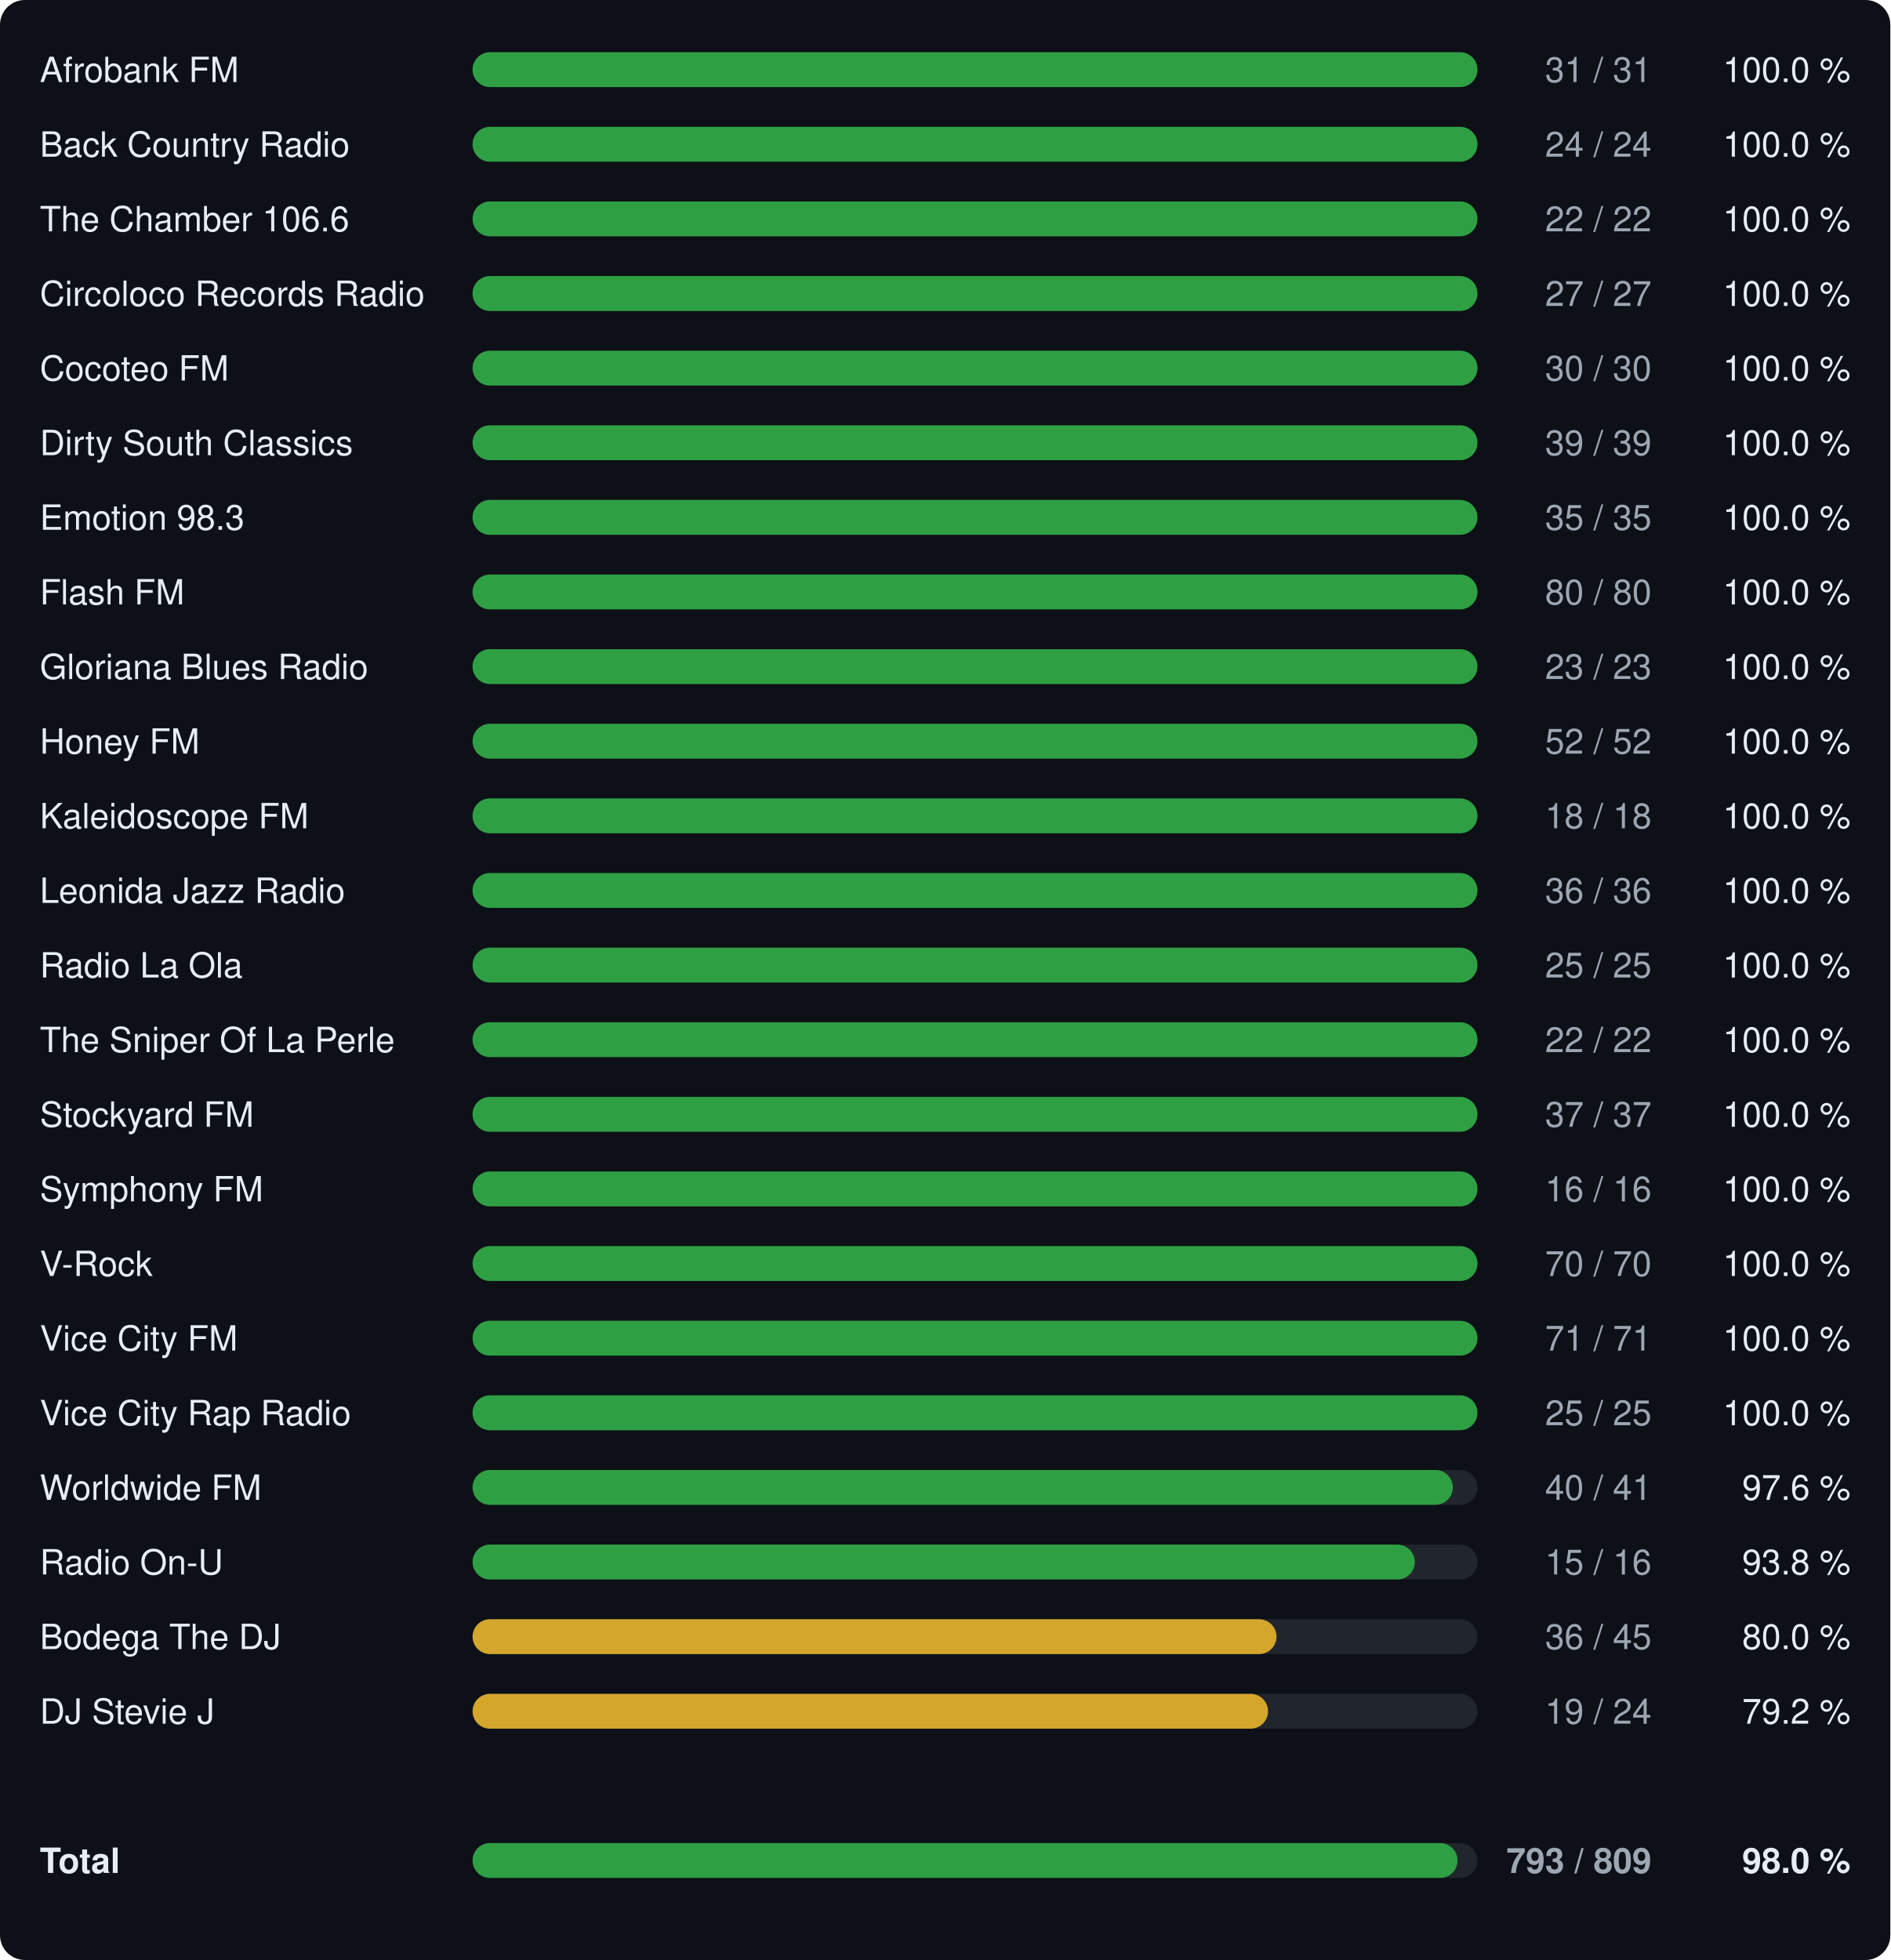
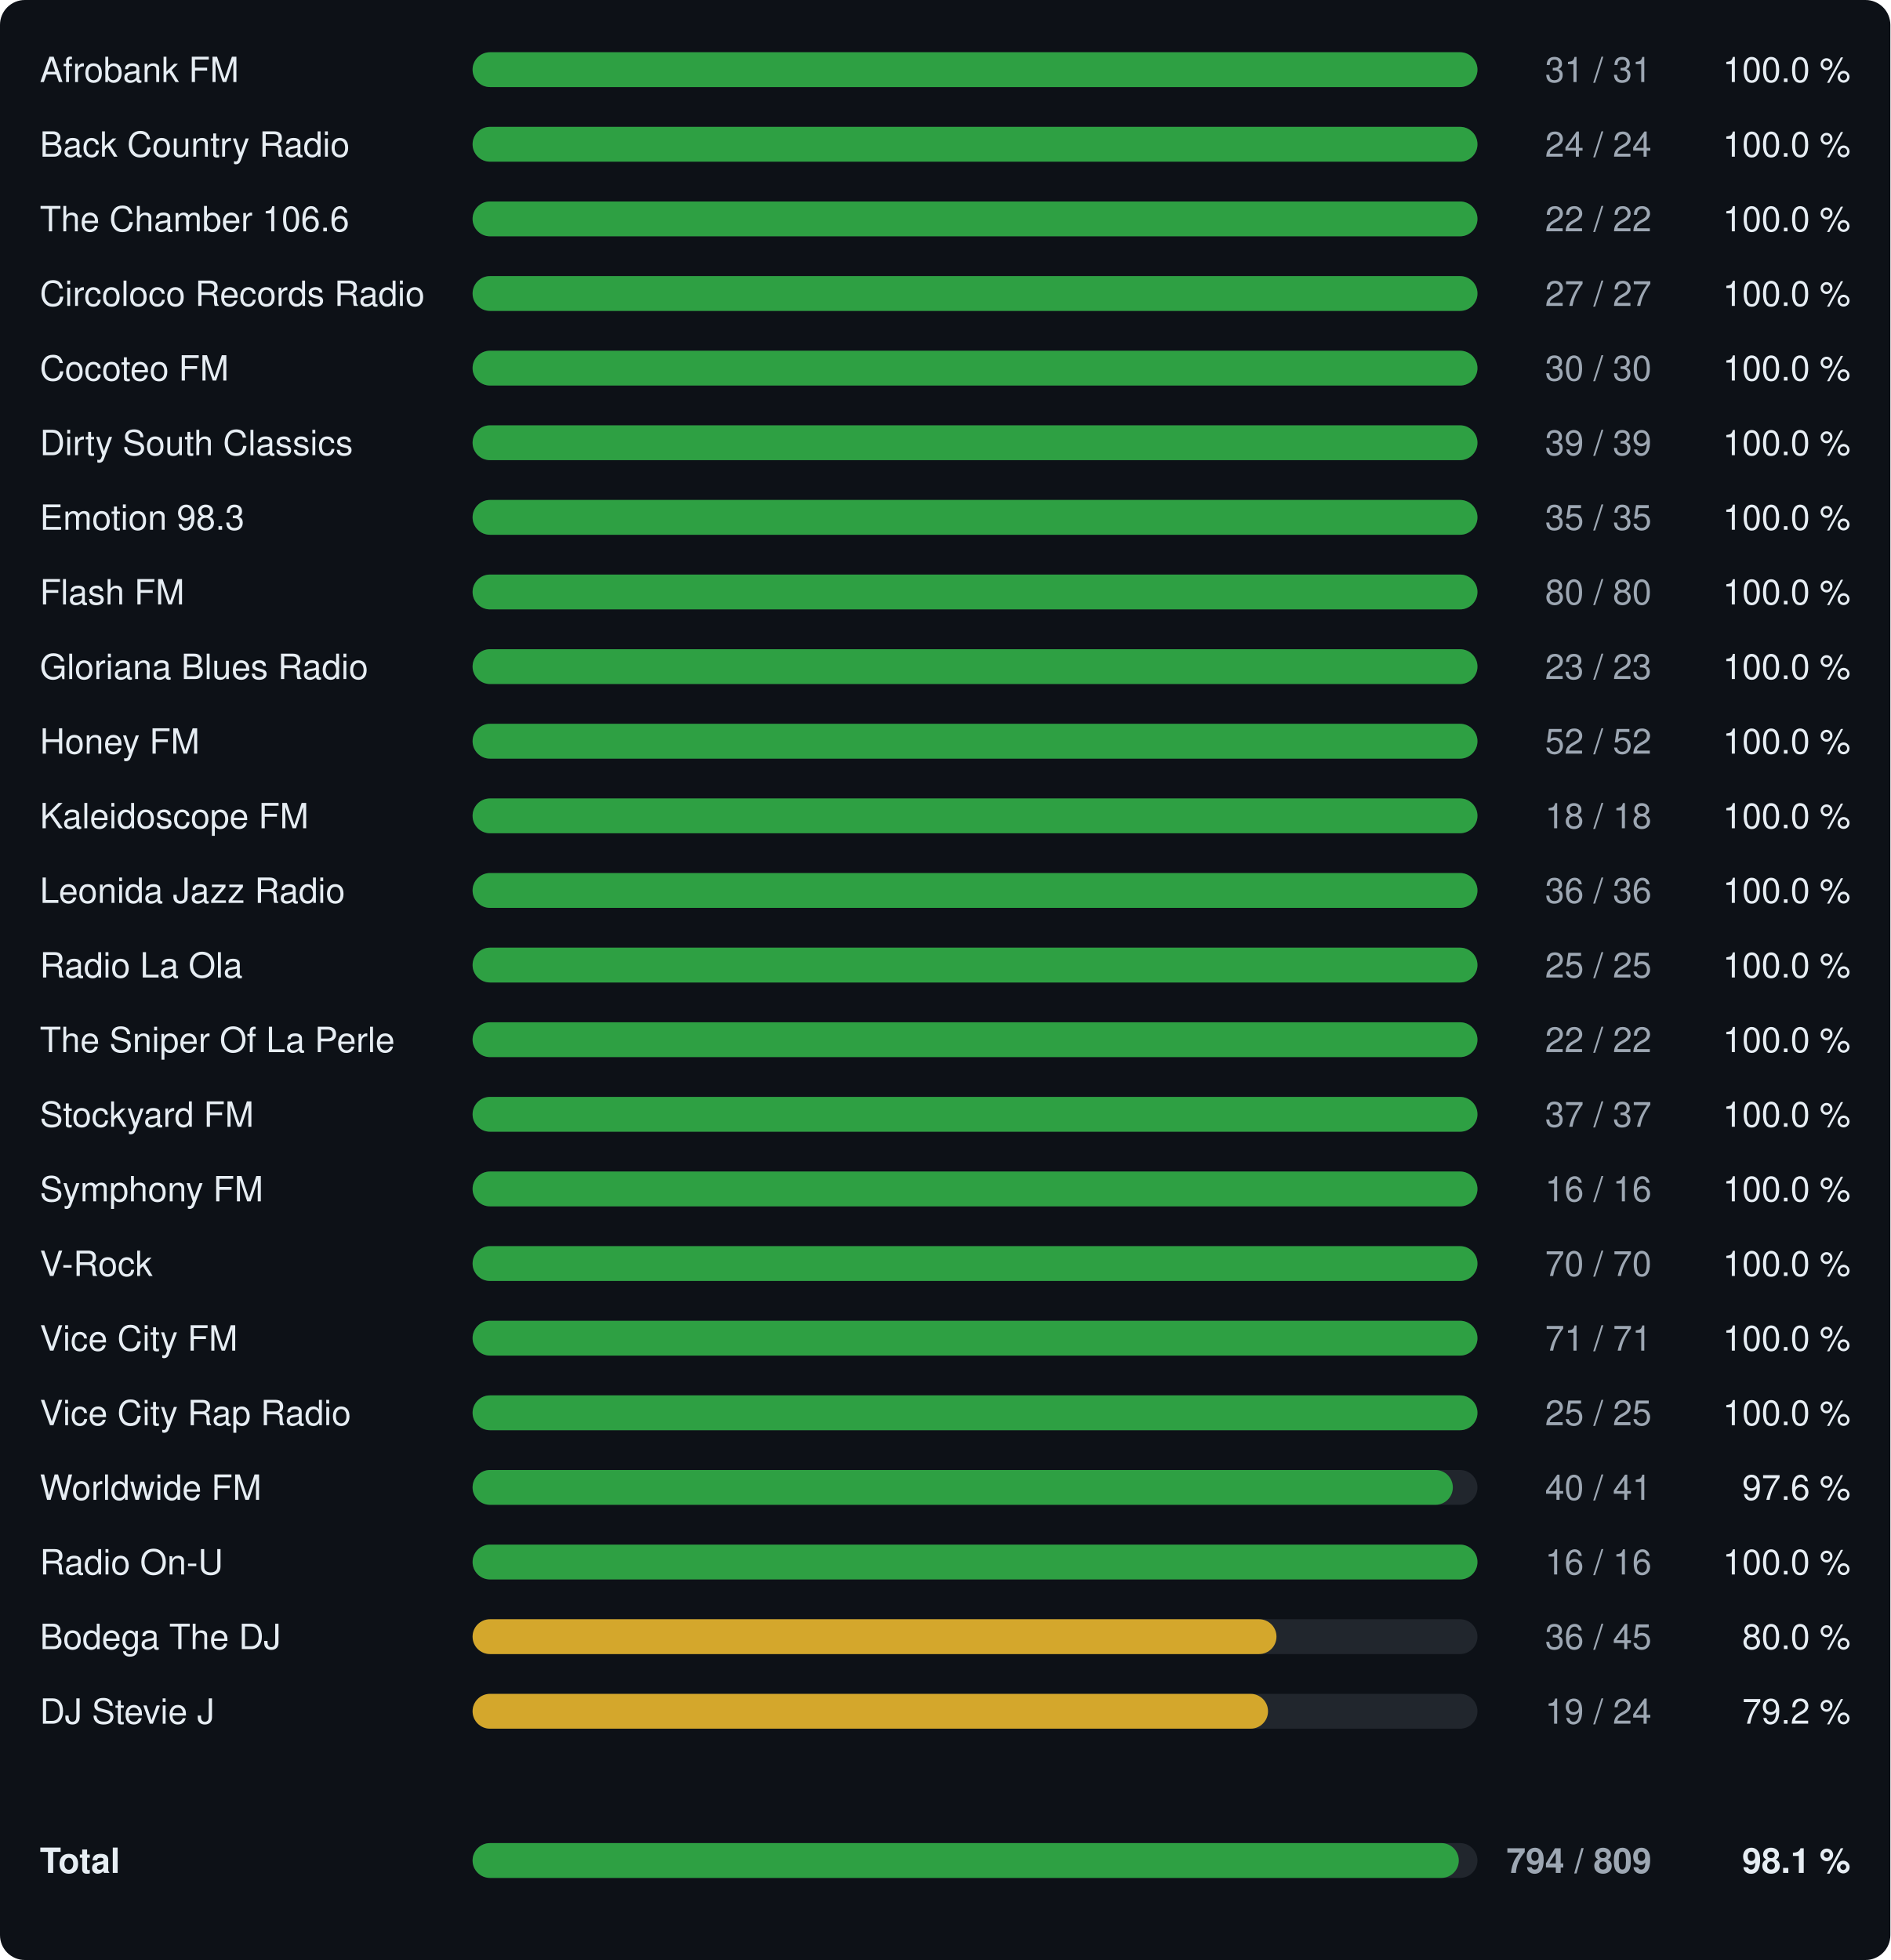
<svg xmlns="http://www.w3.org/2000/svg" width="760" height="788" viewBox="0 0 760 788" font-family="-apple-system,Segoe UI,Helvetica,Arial,sans-serif" font-size="14">
  <rect width="760" height="788" rx="10" fill="#0d1117" />
  <text x="16" y="33" fill="#e6edf3" font-weight="400">Afrobank FM</text>
  <rect x="190" y="21" width="404" height="14" rx="7" fill="#21262d" />
  <rect x="190" y="21" width="404.0" height="14" rx="7" fill="#2ea043" />
  <text x="664" y="33" fill="#9da7b3" text-anchor="end" font-weight="400">31 / 31</text>
  <text x="744" y="33" fill="#e6edf3" text-anchor="end" font-weight="400">100.0 %</text>
  <text x="16" y="63" fill="#e6edf3" font-weight="400">Back Country Radio</text>
  <rect x="190" y="51" width="404" height="14" rx="7" fill="#21262d" />
  <rect x="190" y="51" width="404.0" height="14" rx="7" fill="#2ea043" />
  <text x="664" y="63" fill="#9da7b3" text-anchor="end" font-weight="400">24 / 24</text>
  <text x="744" y="63" fill="#e6edf3" text-anchor="end" font-weight="400">100.0 %</text>
  <text x="16" y="93" fill="#e6edf3" font-weight="400">The Chamber 106.6</text>
  <rect x="190" y="81" width="404" height="14" rx="7" fill="#21262d" />
  <rect x="190" y="81" width="404.0" height="14" rx="7" fill="#2ea043" />
  <text x="664" y="93" fill="#9da7b3" text-anchor="end" font-weight="400">22 / 22</text>
  <text x="744" y="93" fill="#e6edf3" text-anchor="end" font-weight="400">100.0 %</text>
  <text x="16" y="123" fill="#e6edf3" font-weight="400">Circoloco Records Radio</text>
  <rect x="190" y="111" width="404" height="14" rx="7" fill="#21262d" />
  <rect x="190" y="111" width="404.0" height="14" rx="7" fill="#2ea043" />
  <text x="664" y="123" fill="#9da7b3" text-anchor="end" font-weight="400">27 / 27</text>
  <text x="744" y="123" fill="#e6edf3" text-anchor="end" font-weight="400">100.0 %</text>
  <text x="16" y="153" fill="#e6edf3" font-weight="400">Cocoteo FM</text>
  <rect x="190" y="141" width="404" height="14" rx="7" fill="#21262d" />
  <rect x="190" y="141" width="404.0" height="14" rx="7" fill="#2ea043" />
  <text x="664" y="153" fill="#9da7b3" text-anchor="end" font-weight="400">30 / 30</text>
  <text x="744" y="153" fill="#e6edf3" text-anchor="end" font-weight="400">100.0 %</text>
  <text x="16" y="183" fill="#e6edf3" font-weight="400">Dirty South Classics</text>
  <rect x="190" y="171" width="404" height="14" rx="7" fill="#21262d" />
  <rect x="190" y="171" width="404.0" height="14" rx="7" fill="#2ea043" />
  <text x="664" y="183" fill="#9da7b3" text-anchor="end" font-weight="400">39 / 39</text>
  <text x="744" y="183" fill="#e6edf3" text-anchor="end" font-weight="400">100.0 %</text>
  <text x="16" y="213" fill="#e6edf3" font-weight="400">Emotion 98.3</text>
  <rect x="190" y="201" width="404" height="14" rx="7" fill="#21262d" />
  <rect x="190" y="201" width="404.0" height="14" rx="7" fill="#2ea043" />
  <text x="664" y="213" fill="#9da7b3" text-anchor="end" font-weight="400">35 / 35</text>
  <text x="744" y="213" fill="#e6edf3" text-anchor="end" font-weight="400">100.0 %</text>
  <text x="16" y="243" fill="#e6edf3" font-weight="400">Flash FM</text>
  <rect x="190" y="231" width="404" height="14" rx="7" fill="#21262d" />
  <rect x="190" y="231" width="404.0" height="14" rx="7" fill="#2ea043" />
  <text x="664" y="243" fill="#9da7b3" text-anchor="end" font-weight="400">80 / 80</text>
  <text x="744" y="243" fill="#e6edf3" text-anchor="end" font-weight="400">100.0 %</text>
  <text x="16" y="273" fill="#e6edf3" font-weight="400">Gloriana Blues Radio</text>
  <rect x="190" y="261" width="404" height="14" rx="7" fill="#21262d" />
  <rect x="190" y="261" width="404.0" height="14" rx="7" fill="#2ea043" />
  <text x="664" y="273" fill="#9da7b3" text-anchor="end" font-weight="400">23 / 23</text>
  <text x="744" y="273" fill="#e6edf3" text-anchor="end" font-weight="400">100.0 %</text>
  <text x="16" y="303" fill="#e6edf3" font-weight="400">Honey FM</text>
  <rect x="190" y="291" width="404" height="14" rx="7" fill="#21262d" />
  <rect x="190" y="291" width="404.0" height="14" rx="7" fill="#2ea043" />
  <text x="664" y="303" fill="#9da7b3" text-anchor="end" font-weight="400">52 / 52</text>
  <text x="744" y="303" fill="#e6edf3" text-anchor="end" font-weight="400">100.0 %</text>
  <text x="16" y="333" fill="#e6edf3" font-weight="400">Kaleidoscope FM</text>
  <rect x="190" y="321" width="404" height="14" rx="7" fill="#21262d" />
  <rect x="190" y="321" width="404.0" height="14" rx="7" fill="#2ea043" />
  <text x="664" y="333" fill="#9da7b3" text-anchor="end" font-weight="400">18 / 18</text>
  <text x="744" y="333" fill="#e6edf3" text-anchor="end" font-weight="400">100.0 %</text>
  <text x="16" y="363" fill="#e6edf3" font-weight="400">Leonida Jazz Radio</text>
  <rect x="190" y="351" width="404" height="14" rx="7" fill="#21262d" />
  <rect x="190" y="351" width="404.0" height="14" rx="7" fill="#2ea043" />
  <text x="664" y="363" fill="#9da7b3" text-anchor="end" font-weight="400">36 / 36</text>
  <text x="744" y="363" fill="#e6edf3" text-anchor="end" font-weight="400">100.0 %</text>
  <text x="16" y="393" fill="#e6edf3" font-weight="400">Radio La Ola</text>
  <rect x="190" y="381" width="404" height="14" rx="7" fill="#21262d" />
  <rect x="190" y="381" width="404.0" height="14" rx="7" fill="#2ea043" />
  <text x="664" y="393" fill="#9da7b3" text-anchor="end" font-weight="400">25 / 25</text>
  <text x="744" y="393" fill="#e6edf3" text-anchor="end" font-weight="400">100.0 %</text>
  <text x="16" y="423" fill="#e6edf3" font-weight="400">The Sniper Of La Perle</text>
  <rect x="190" y="411" width="404" height="14" rx="7" fill="#21262d" />
  <rect x="190" y="411" width="404.0" height="14" rx="7" fill="#2ea043" />
  <text x="664" y="423" fill="#9da7b3" text-anchor="end" font-weight="400">22 / 22</text>
  <text x="744" y="423" fill="#e6edf3" text-anchor="end" font-weight="400">100.0 %</text>
  <text x="16" y="453" fill="#e6edf3" font-weight="400">Stockyard FM</text>
  <rect x="190" y="441" width="404" height="14" rx="7" fill="#21262d" />
  <rect x="190" y="441" width="404.0" height="14" rx="7" fill="#2ea043" />
  <text x="664" y="453" fill="#9da7b3" text-anchor="end" font-weight="400">37 / 37</text>
  <text x="744" y="453" fill="#e6edf3" text-anchor="end" font-weight="400">100.0 %</text>
  <text x="16" y="483" fill="#e6edf3" font-weight="400">Symphony FM</text>
  <rect x="190" y="471" width="404" height="14" rx="7" fill="#21262d" />
  <rect x="190" y="471" width="404.0" height="14" rx="7" fill="#2ea043" />
  <text x="664" y="483" fill="#9da7b3" text-anchor="end" font-weight="400">16 / 16</text>
  <text x="744" y="483" fill="#e6edf3" text-anchor="end" font-weight="400">100.0 %</text>
  <text x="16" y="513" fill="#e6edf3" font-weight="400">V-Rock</text>
  <rect x="190" y="501" width="404" height="14" rx="7" fill="#21262d" />
  <rect x="190" y="501" width="404.0" height="14" rx="7" fill="#2ea043" />
  <text x="664" y="513" fill="#9da7b3" text-anchor="end" font-weight="400">70 / 70</text>
  <text x="744" y="513" fill="#e6edf3" text-anchor="end" font-weight="400">100.0 %</text>
  <text x="16" y="543" fill="#e6edf3" font-weight="400">Vice City FM</text>
  <rect x="190" y="531" width="404" height="14" rx="7" fill="#21262d" />
  <rect x="190" y="531" width="404.0" height="14" rx="7" fill="#2ea043" />
  <text x="664" y="543" fill="#9da7b3" text-anchor="end" font-weight="400">71 / 71</text>
  <text x="744" y="543" fill="#e6edf3" text-anchor="end" font-weight="400">100.0 %</text>
  <text x="16" y="573" fill="#e6edf3" font-weight="400">Vice City Rap Radio</text>
  <rect x="190" y="561" width="404" height="14" rx="7" fill="#21262d" />
  <rect x="190" y="561" width="404.0" height="14" rx="7" fill="#2ea043" />
  <text x="664" y="573" fill="#9da7b3" text-anchor="end" font-weight="400">25 / 25</text>
  <text x="744" y="573" fill="#e6edf3" text-anchor="end" font-weight="400">100.0 %</text>
  <text x="16" y="603" fill="#e6edf3" font-weight="400">Worldwide FM</text>
  <rect x="190" y="591" width="404" height="14" rx="7" fill="#21262d" />
  <rect x="190" y="591" width="394.1" height="14" rx="7" fill="#2ea043" />
  <text x="664" y="603" fill="#9da7b3" text-anchor="end" font-weight="400">40 / 41</text>
  <text x="744" y="603" fill="#e6edf3" text-anchor="end" font-weight="400">97.6 %</text>
  <text x="16" y="633" fill="#e6edf3" font-weight="400">Radio On-U</text>
  <rect x="190" y="621" width="404" height="14" rx="7" fill="#21262d" />
-   <rect x="190" y="621" width="378.8" height="14" rx="7" fill="#2ea043" />
-   <text x="664" y="633" fill="#9da7b3" text-anchor="end" font-weight="400">15 / 16</text>
-   <text x="744" y="633" fill="#e6edf3" text-anchor="end" font-weight="400">93.8 %</text>
+   <rect x="190" y="621" width="404.0" height="14" rx="7" fill="#2ea043" />
+   <text x="664" y="633" fill="#9da7b3" text-anchor="end" font-weight="400">16 / 16</text>
+   <text x="744" y="633" fill="#e6edf3" text-anchor="end" font-weight="400">100.0 %</text>
  <text x="16" y="663" fill="#e6edf3" font-weight="400">Bodega The DJ</text>
  <rect x="190" y="651" width="404" height="14" rx="7" fill="#21262d" />
  <rect x="190" y="651" width="323.2" height="14" rx="7" fill="#d4a72c" />
  <text x="664" y="663" fill="#9da7b3" text-anchor="end" font-weight="400">36 / 45</text>
  <text x="744" y="663" fill="#e6edf3" text-anchor="end" font-weight="400">80.0 %</text>
  <text x="16" y="693" fill="#e6edf3" font-weight="400">DJ Stevie J</text>
  <rect x="190" y="681" width="404" height="14" rx="7" fill="#21262d" />
  <rect x="190" y="681" width="319.8" height="14" rx="7" fill="#d4a72c" />
  <text x="664" y="693" fill="#9da7b3" text-anchor="end" font-weight="400">19 / 24</text>
  <text x="744" y="693" fill="#e6edf3" text-anchor="end" font-weight="400">79.2 %</text>
  <text x="16" y="753" fill="#e6edf3" font-weight="700">Total</text>
  <rect x="190" y="741" width="404" height="14" rx="7" fill="#21262d" />
-   <rect x="190" y="741" width="396.0" height="14" rx="7" fill="#2ea043" />
-   <text x="664" y="753" fill="#9da7b3" text-anchor="end" font-weight="700">793 / 809</text>
-   <text x="744" y="753" fill="#e6edf3" text-anchor="end" font-weight="700">98.0 %</text>
+   <rect x="190" y="741" width="396.5" height="14" rx="7" fill="#2ea043" />
+   <text x="664" y="753" fill="#9da7b3" text-anchor="end" font-weight="700">794 / 809</text>
+   <text x="744" y="753" fill="#e6edf3" text-anchor="end" font-weight="700">98.1 %</text>
</svg>
